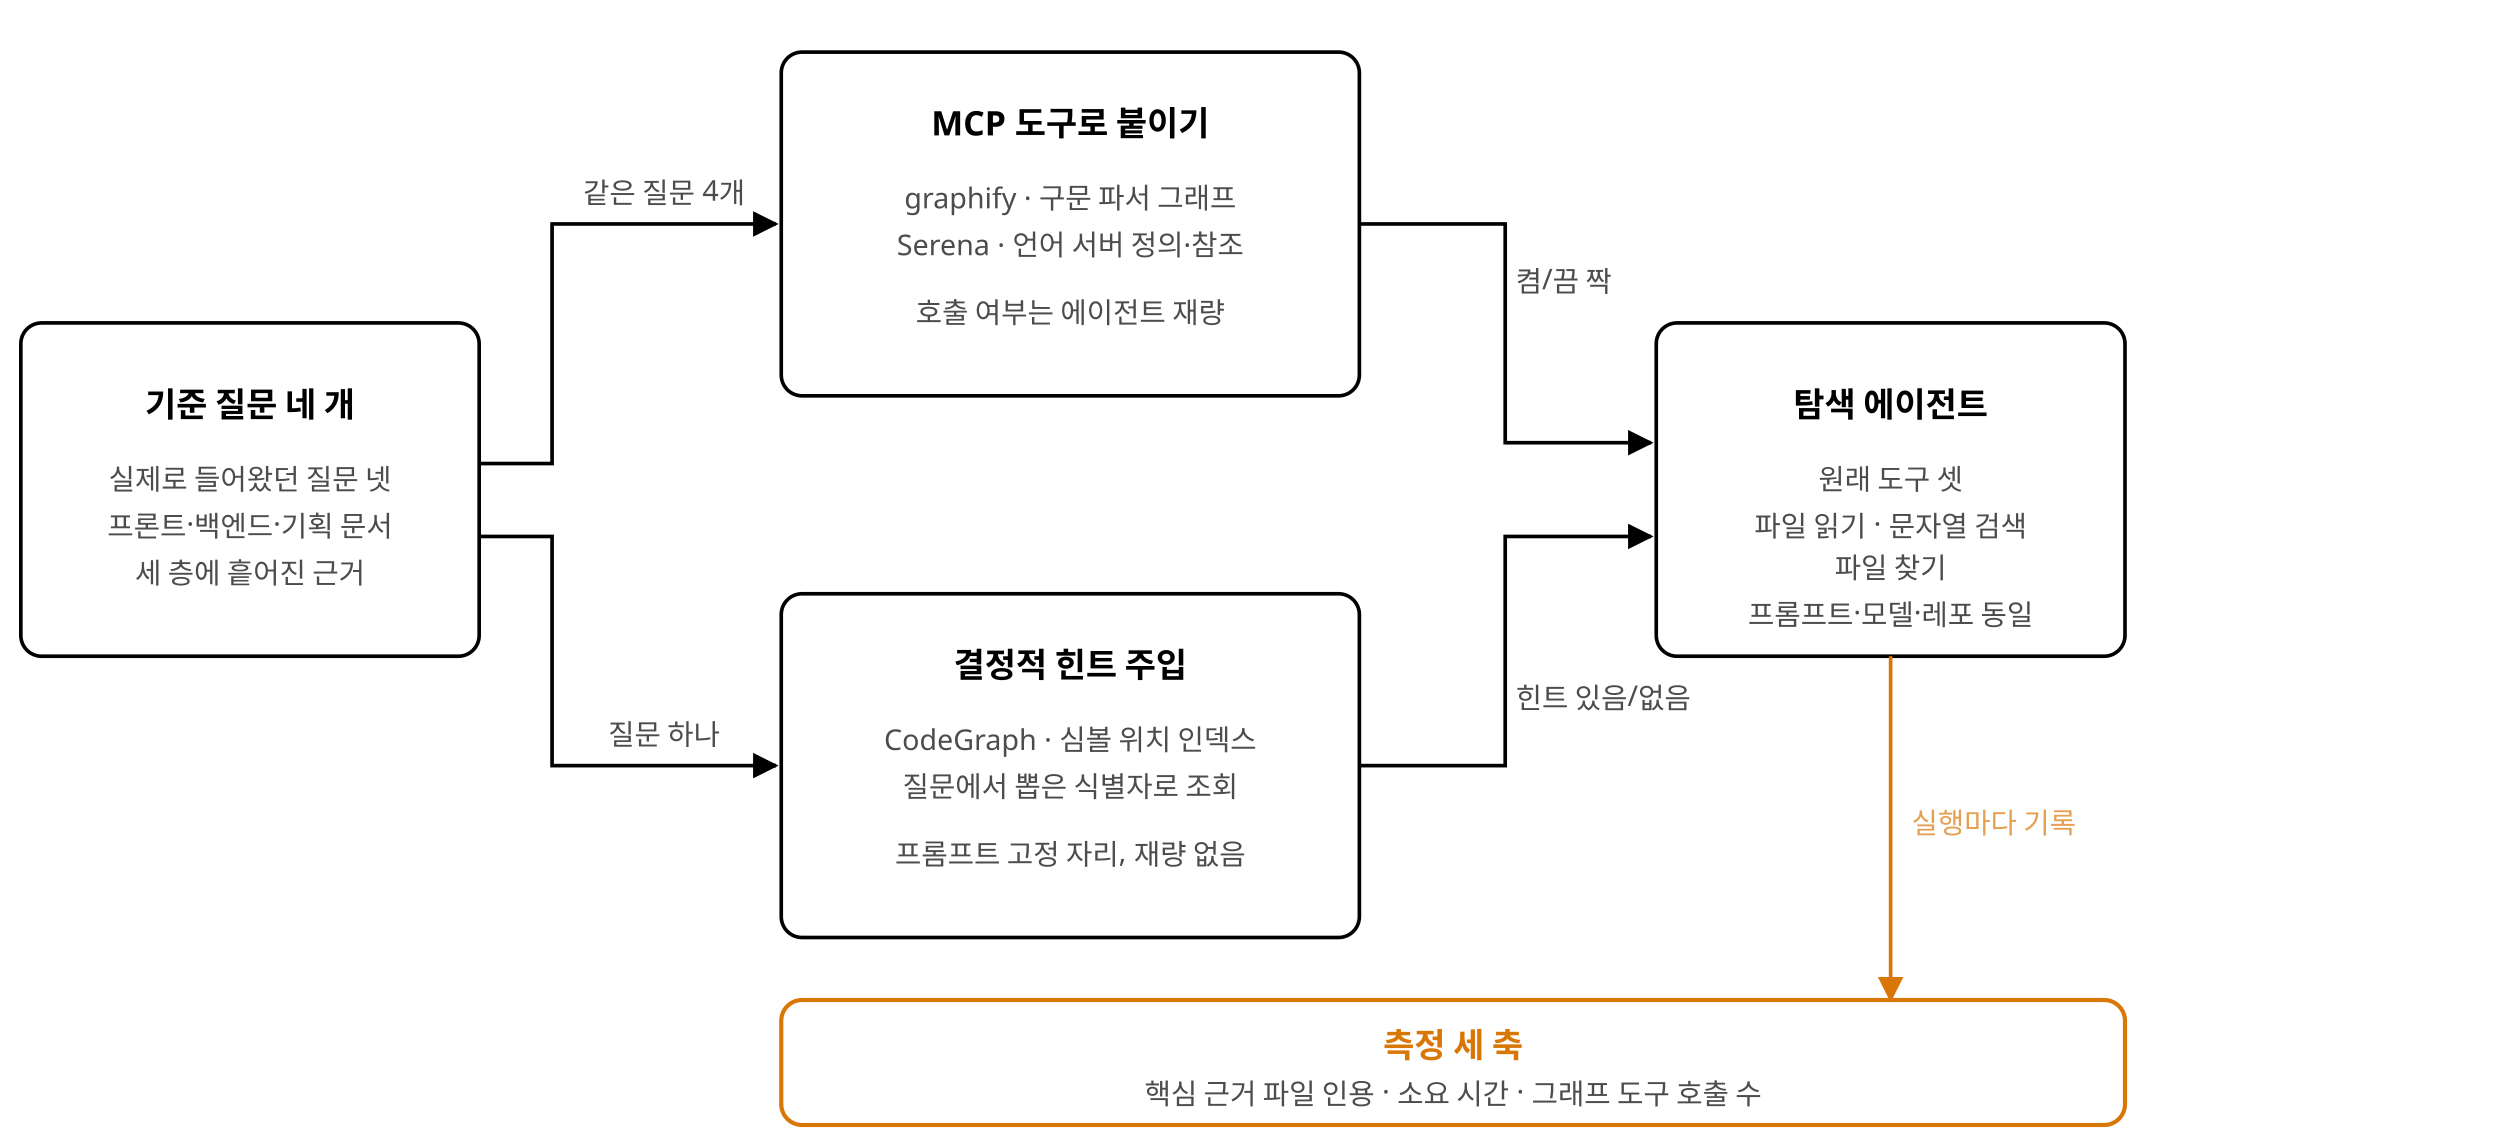
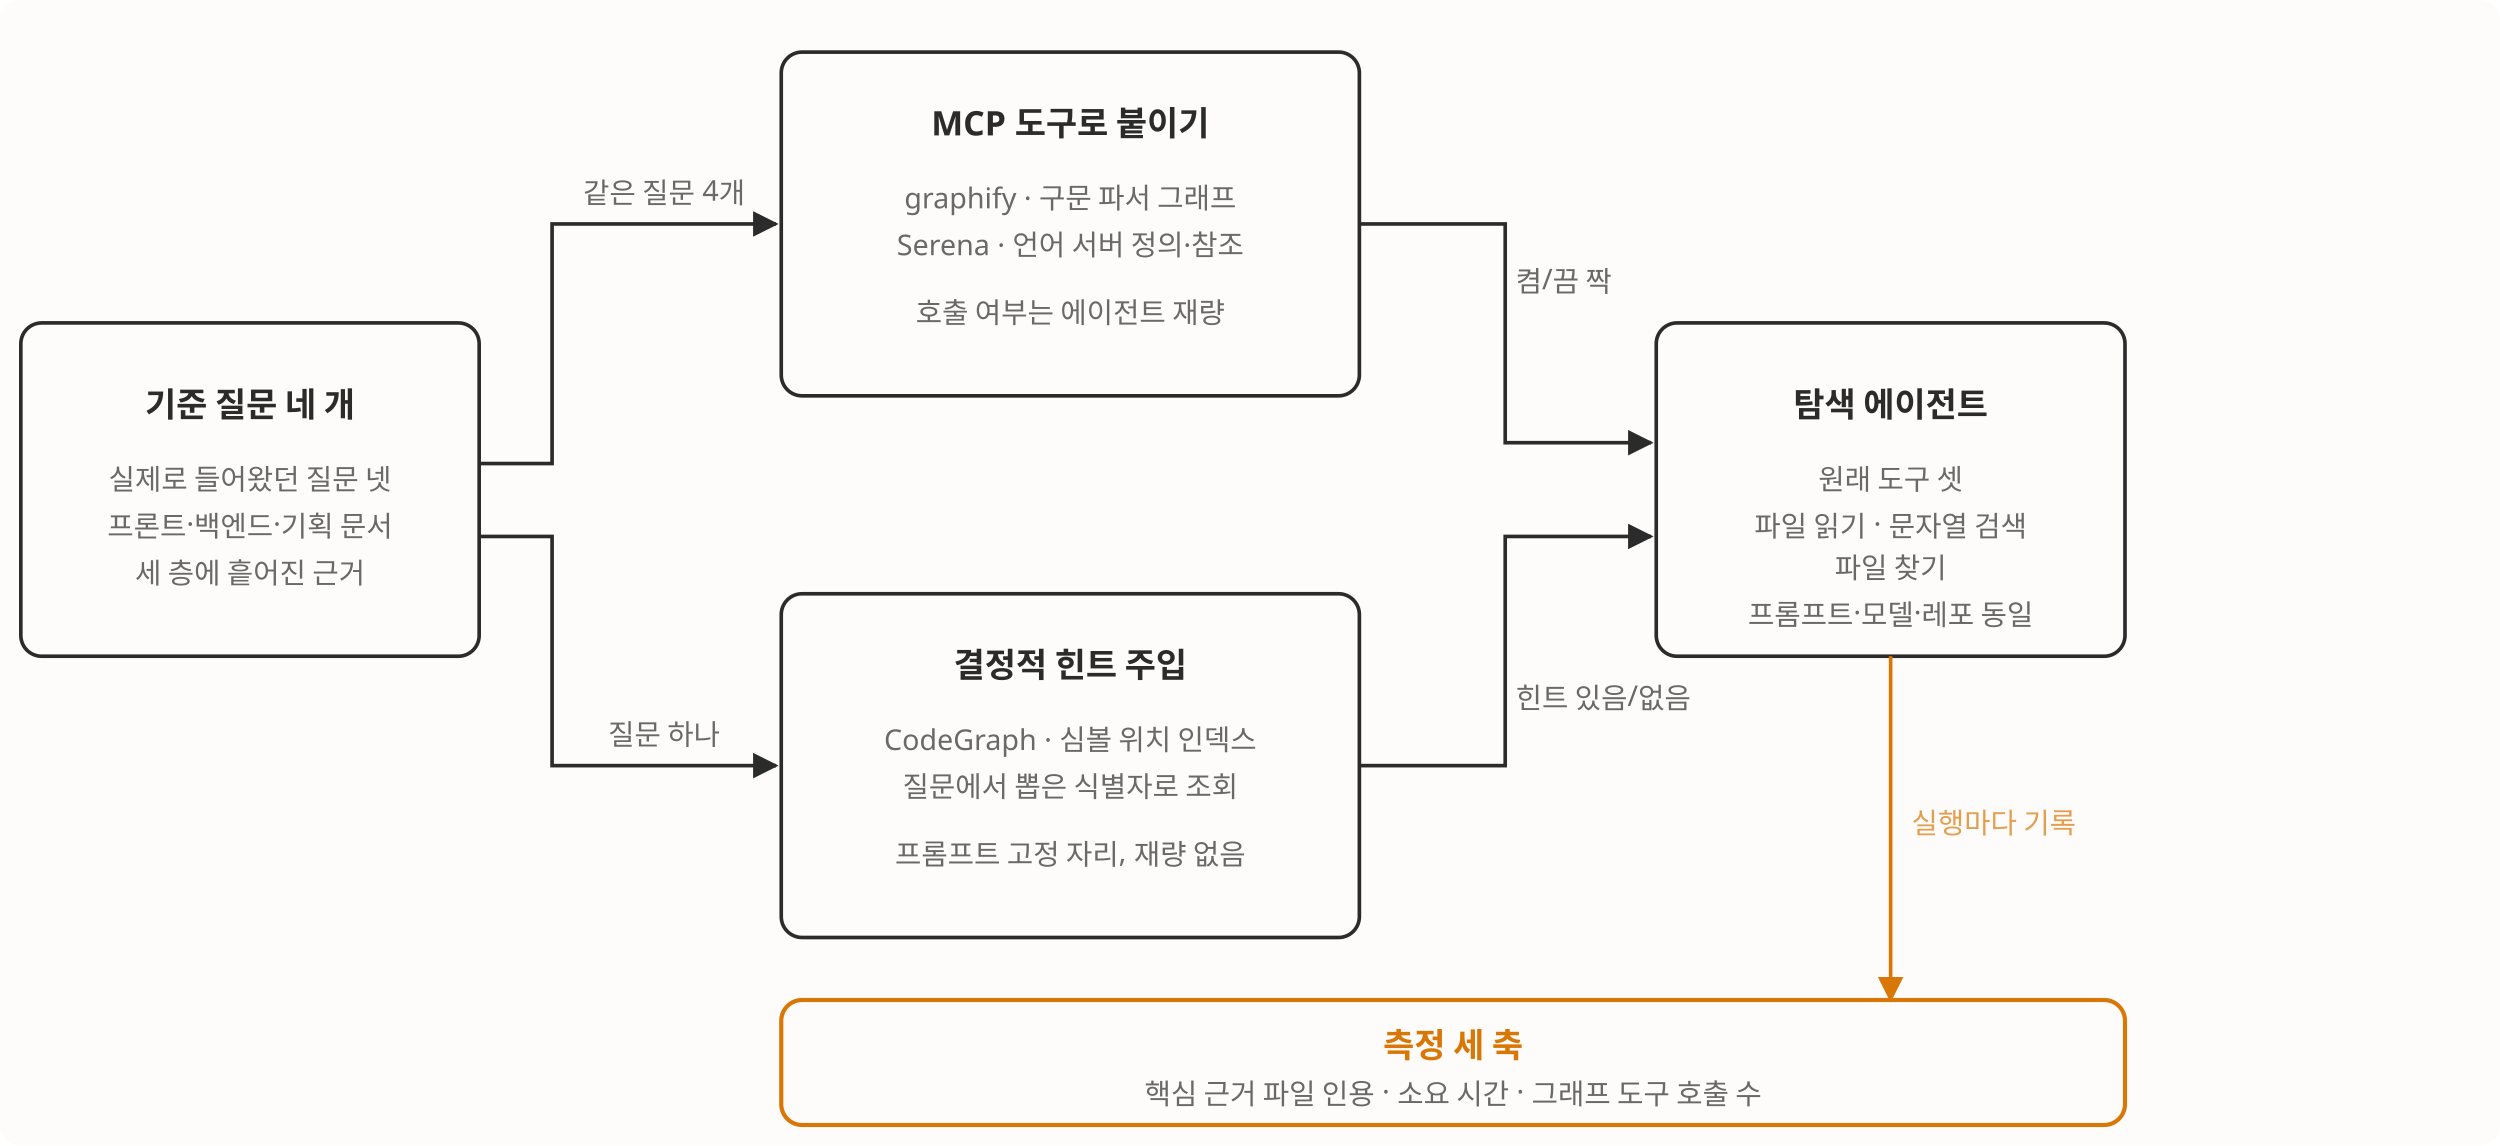
<svg xmlns="http://www.w3.org/2000/svg" viewBox="0 0 960 440" role="img" aria-label="graphify와 Serena는 기준 질문 네 개를 켬과 끔으로 짝지어 돌렸고, CodeGraph는 질문 하나로 힌트 있음과 없음을 비교했다. 앞의 둘은 MCP 도구 목록에 올려 부를지 말지를 에이전트가 정하게 했고, CodeGraph는 질문에서 뽑은 식별자로 조회한 심볼 위치를 프롬프트 고정 자리에 넣었다. 탐색 에이전트의 원래 도구는 파일 읽기, 문자열 검색, 파일 찾기 셋이고 프롬프트와 모델과 레포 상태는 양쪽을 같게 뒀다. 측정한 것은 핵심 근거 파일 인용과 소요 시간과 그래프 도구 호출 수 셋이다">
+   <rect x="0" y="0" width="960" height="440" rx="8" fill="#FDFCFA" />
  <defs>
    <marker id="arr" viewBox="0 0 10 10" refX="9" refY="5" markerWidth="7" markerHeight="7" orient="auto-start-reverse">
-       <path d="M0,0 L10,5 L0,10 z" fill="currentColor" />
+       <path d="M0,0 L10,5 L0,10 z" fill="#2b2b2b" />
    </marker>
    <marker id="arrA" viewBox="0 0 10 10" refX="9" refY="5" markerWidth="7" markerHeight="7" orient="auto-start-reverse">
      <path d="M0,0 L10,5 L0,10 z" fill="#d97706" />
    </marker>
  </defs>
-   <rect x="8" y="124" width="176" height="128" rx="8" class="box-q" fill="none" stroke="currentColor" stroke-width="1.4" />
-   <rect x="300" y="20" width="222" height="132" rx="8" class="box-mcp" fill="none" stroke="currentColor" stroke-width="1.4" />
-   <rect x="300" y="228" width="222" height="132" rx="8" class="box-hint" fill="none" stroke="currentColor" stroke-width="1.4" />
-   <rect x="636" y="124" width="180" height="128" rx="8" class="box-agent" fill="none" stroke="currentColor" stroke-width="1.4" />
+   <rect x="8" y="124" width="176" height="128" rx="8" class="box-q" fill="none" stroke="#2b2b2b" stroke-width="1.4" />
+   <rect x="300" y="20" width="222" height="132" rx="8" class="box-mcp" fill="none" stroke="#2b2b2b" stroke-width="1.4" />
+   <rect x="300" y="228" width="222" height="132" rx="8" class="box-hint" fill="none" stroke="#2b2b2b" stroke-width="1.4" />
+   <rect x="636" y="124" width="180" height="128" rx="8" class="box-agent" fill="none" stroke="#2b2b2b" stroke-width="1.4" />
  <rect x="300" y="384" width="516" height="48" rx="8" class="box-metric" fill="none" stroke="#d97706" stroke-width="1.6" />
-   <g fill="currentColor" font-family="sans-serif" text-anchor="middle">
+   <g fill="#2b2b2b" font-family="sans-serif" text-anchor="middle">
    <text x="96" y="160" font-size="13" font-weight="600">기준 질문 네 개</text>
    <text x="96" y="188" font-size="11" opacity=".7">실제로 들어왔던 질문 넷</text>
    <text x="96" y="206" font-size="11" opacity=".7">프론트·백엔드·기획 문서</text>
    <text x="96" y="224" font-size="11" opacity=".7">세 층에 흩어진 근거</text>
    <text x="411" y="52" font-size="13" font-weight="600">MCP 도구로 붙이기</text>
    <text x="411" y="80" font-size="11" opacity=".7">graphify · 구문 파서 그래프</text>
    <text x="411" y="98" font-size="11" opacity=".7">Serena · 언어 서버 정의·참조</text>
    <text x="411" y="124" font-size="11" opacity=".7">호출 여부는 에이전트 재량</text>
    <text x="411" y="260" font-size="13" font-weight="600">결정적 힌트 주입</text>
    <text x="411" y="288" font-size="11" opacity=".7">CodeGraph · 심볼 위치 인덱스</text>
    <text x="411" y="306" font-size="11" opacity=".7">질문에서 뽑은 식별자로 조회</text>
    <text x="411" y="332" font-size="11" opacity=".7">프롬프트 고정 자리, 재량 없음</text>
    <text x="726" y="160" font-size="13" font-weight="600">탐색 에이전트</text>
    <text x="726" y="188" font-size="11" opacity=".7">원래 도구 셋</text>
    <text x="726" y="206" font-size="11" opacity=".7">파일 읽기 · 문자열 검색</text>
    <text x="726" y="222" font-size="11" opacity=".7">파일 찾기</text>
    <text x="726" y="240" font-size="11" opacity=".7">프롬프트·모델·레포 동일</text>
    <text x="558" y="406" font-size="13" font-weight="600" fill="#d97706">측정 세 축</text>
    <text x="558" y="424" font-size="11" opacity=".7">핵심 근거 파일 인용 · 소요 시간 · 그래프 도구 호출 수</text>
  </g>
-   <path d="M184,178 L212,178 L212,86 L298,86" class="flow-q-mcp" fill="none" stroke="currentColor" stroke-width="1.4" marker-end="url(#arr)" />
-   <path d="M184,206 L212,206 L212,294 L298,294" class="flow-q-hint" fill="none" stroke="currentColor" stroke-width="1.4" marker-end="url(#arr)" />
-   <path d="M522,86 L578,86 L578,170 L634,170" class="flow-mcp-agent" fill="none" stroke="currentColor" stroke-width="1.4" marker-end="url(#arr)" />
-   <path d="M522,294 L578,294 L578,206 L634,206" class="flow-hint-agent" fill="none" stroke="currentColor" stroke-width="1.4" marker-end="url(#arr)" />
+   <path d="M184,178 L212,178 L212,86 L298,86" class="flow-q-mcp" fill="none" stroke="#2b2b2b" stroke-width="1.4" marker-end="url(#arr)" />
+   <path d="M184,206 L212,206 L212,294 L298,294" class="flow-q-hint" fill="none" stroke="#2b2b2b" stroke-width="1.4" marker-end="url(#arr)" />
+   <path d="M522,86 L578,86 L578,170 L634,170" class="flow-mcp-agent" fill="none" stroke="#2b2b2b" stroke-width="1.4" marker-end="url(#arr)" />
+   <path d="M522,294 L578,294 L578,206 L634,206" class="flow-hint-agent" fill="none" stroke="#2b2b2b" stroke-width="1.4" marker-end="url(#arr)" />
  <path d="M726,252 L726,384" class="flow-agent-metric" fill="none" stroke="#d97706" stroke-width="1.4" marker-end="url(#arrA)" />
-   <g fill="currentColor" font-family="sans-serif" font-size="11" opacity=".7">
+   <g fill="#2b2b2b" font-family="sans-serif" font-size="11" opacity=".7">
    <text x="255" y="78" text-anchor="middle">같은 질문 4개</text>
    <text x="255" y="286" text-anchor="middle">질문 하나</text>
    <text x="582" y="112">켬/끔 짝</text>
    <text x="582" y="272">힌트 있음/없음</text>
    <text x="734" y="320" fill="#d97706" opacity="1">실행마다 기록</text>
  </g>
</svg>
